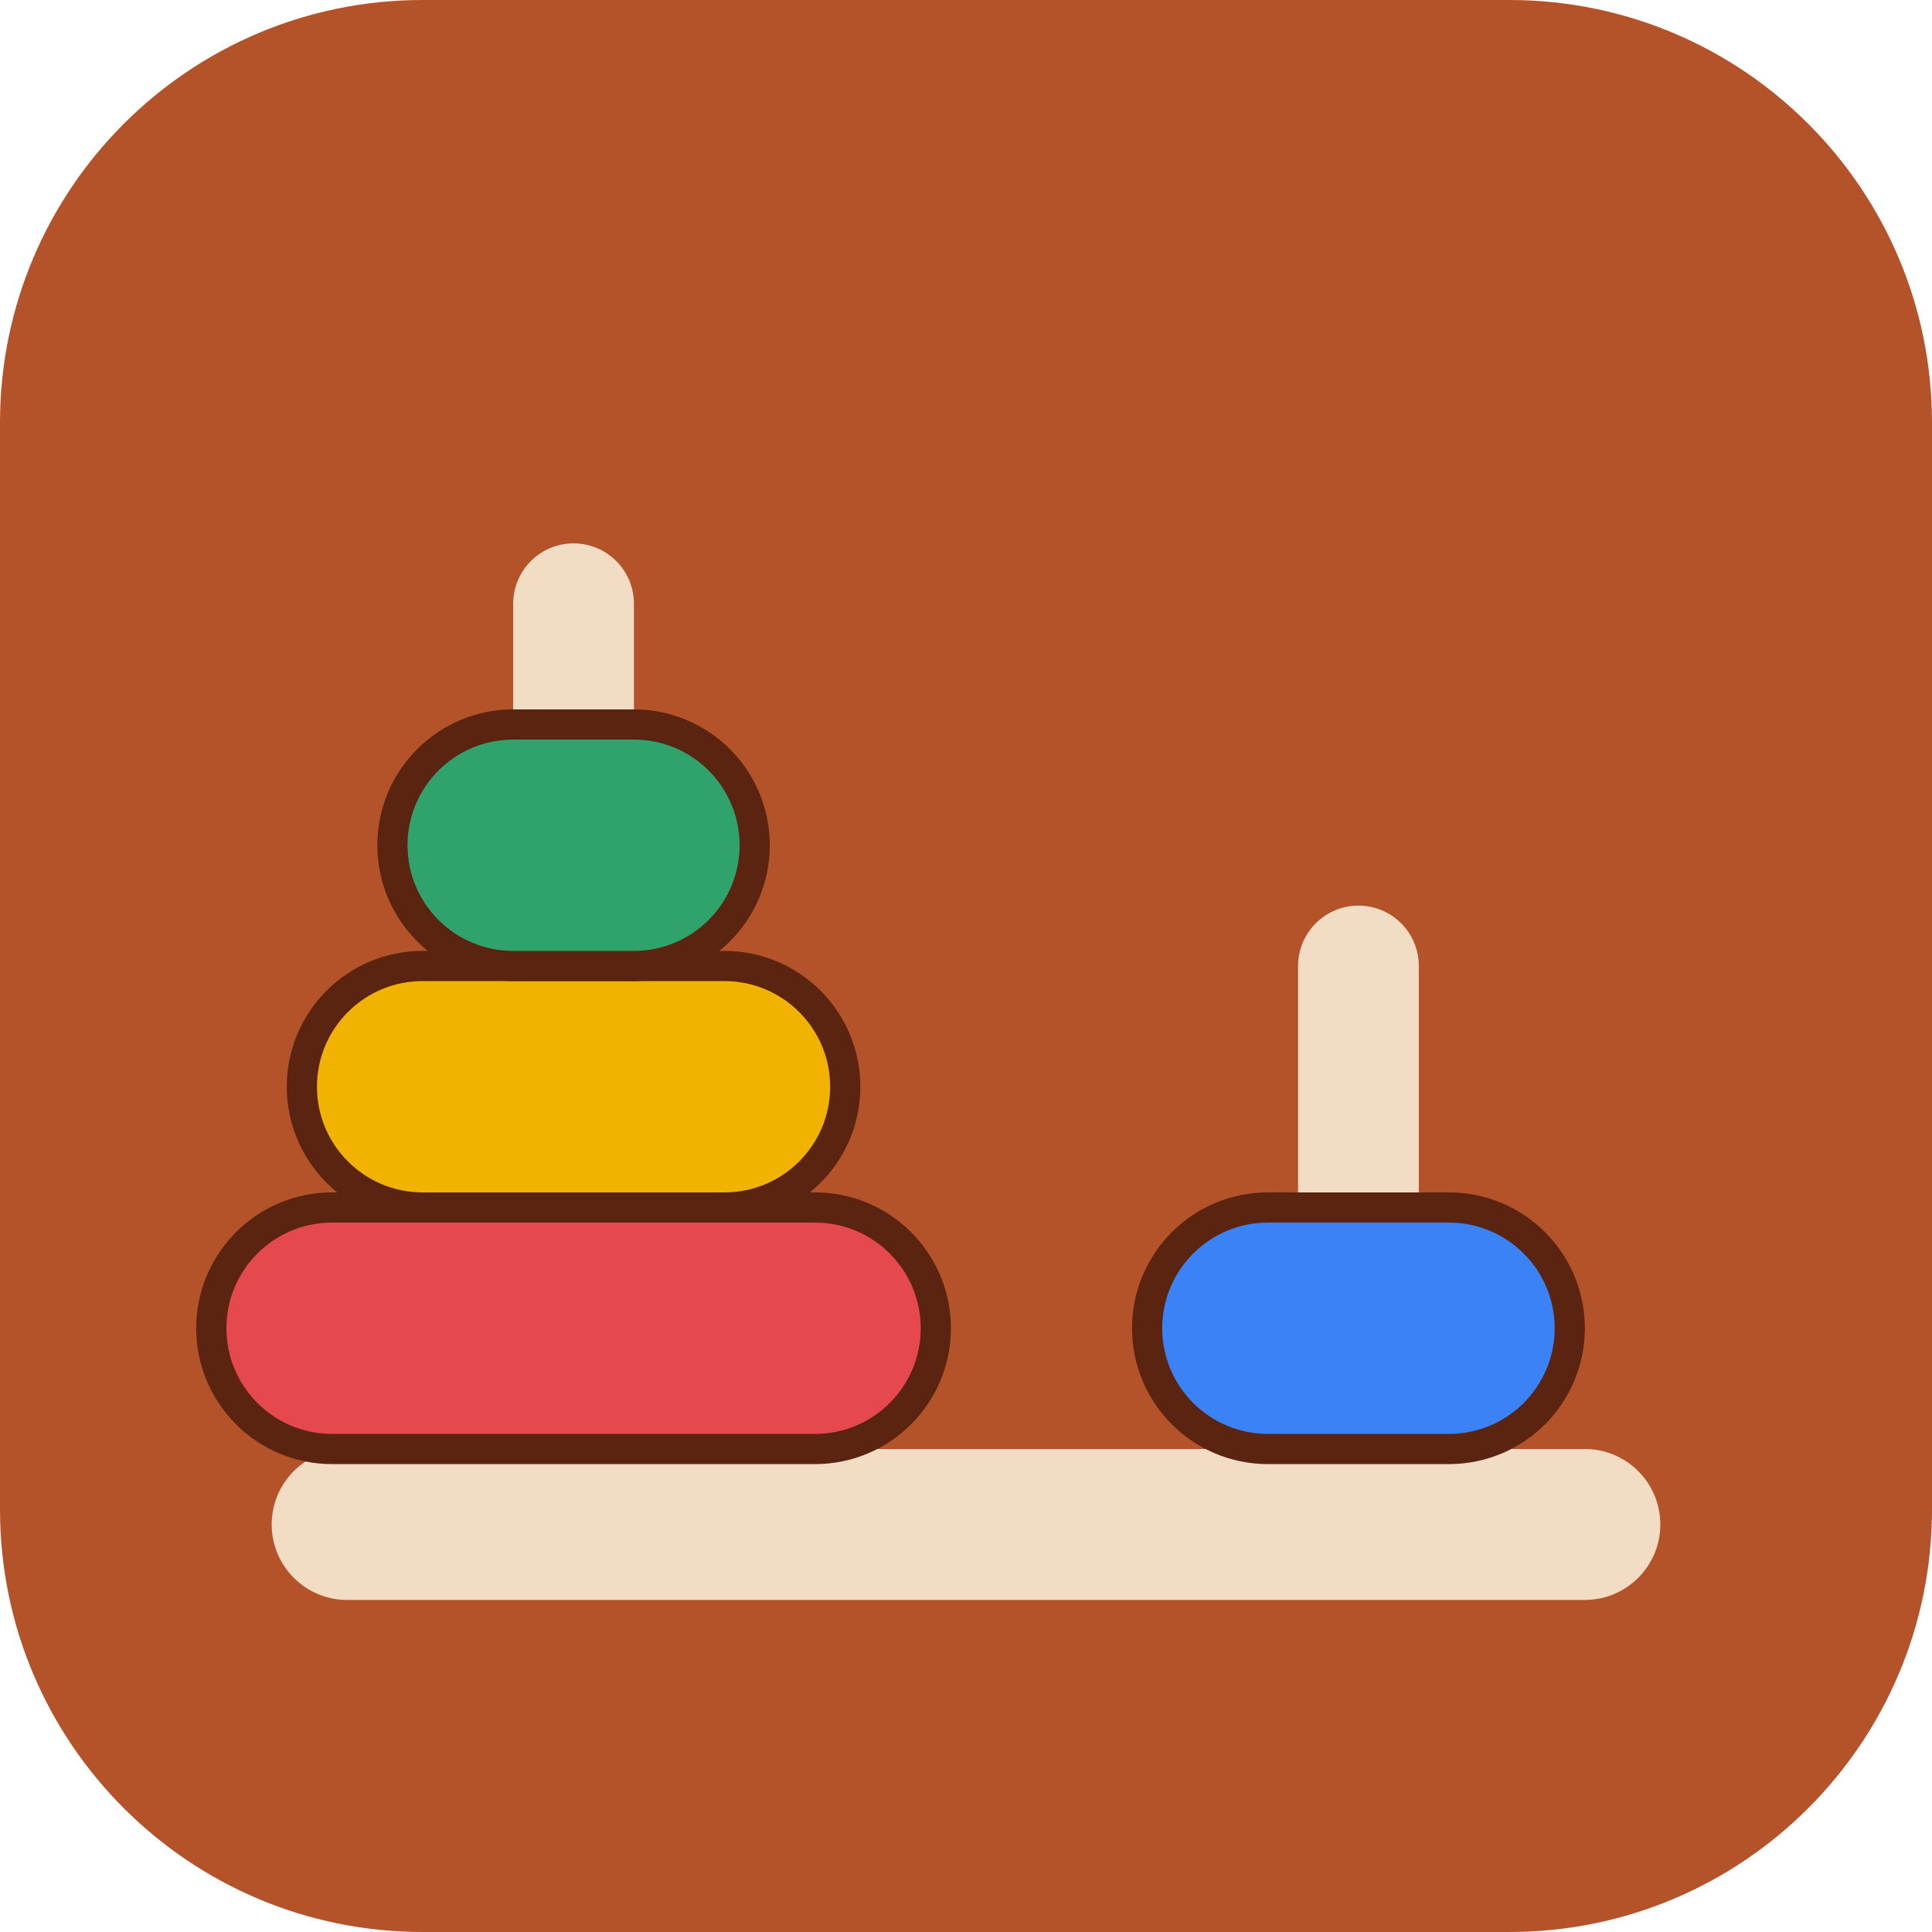
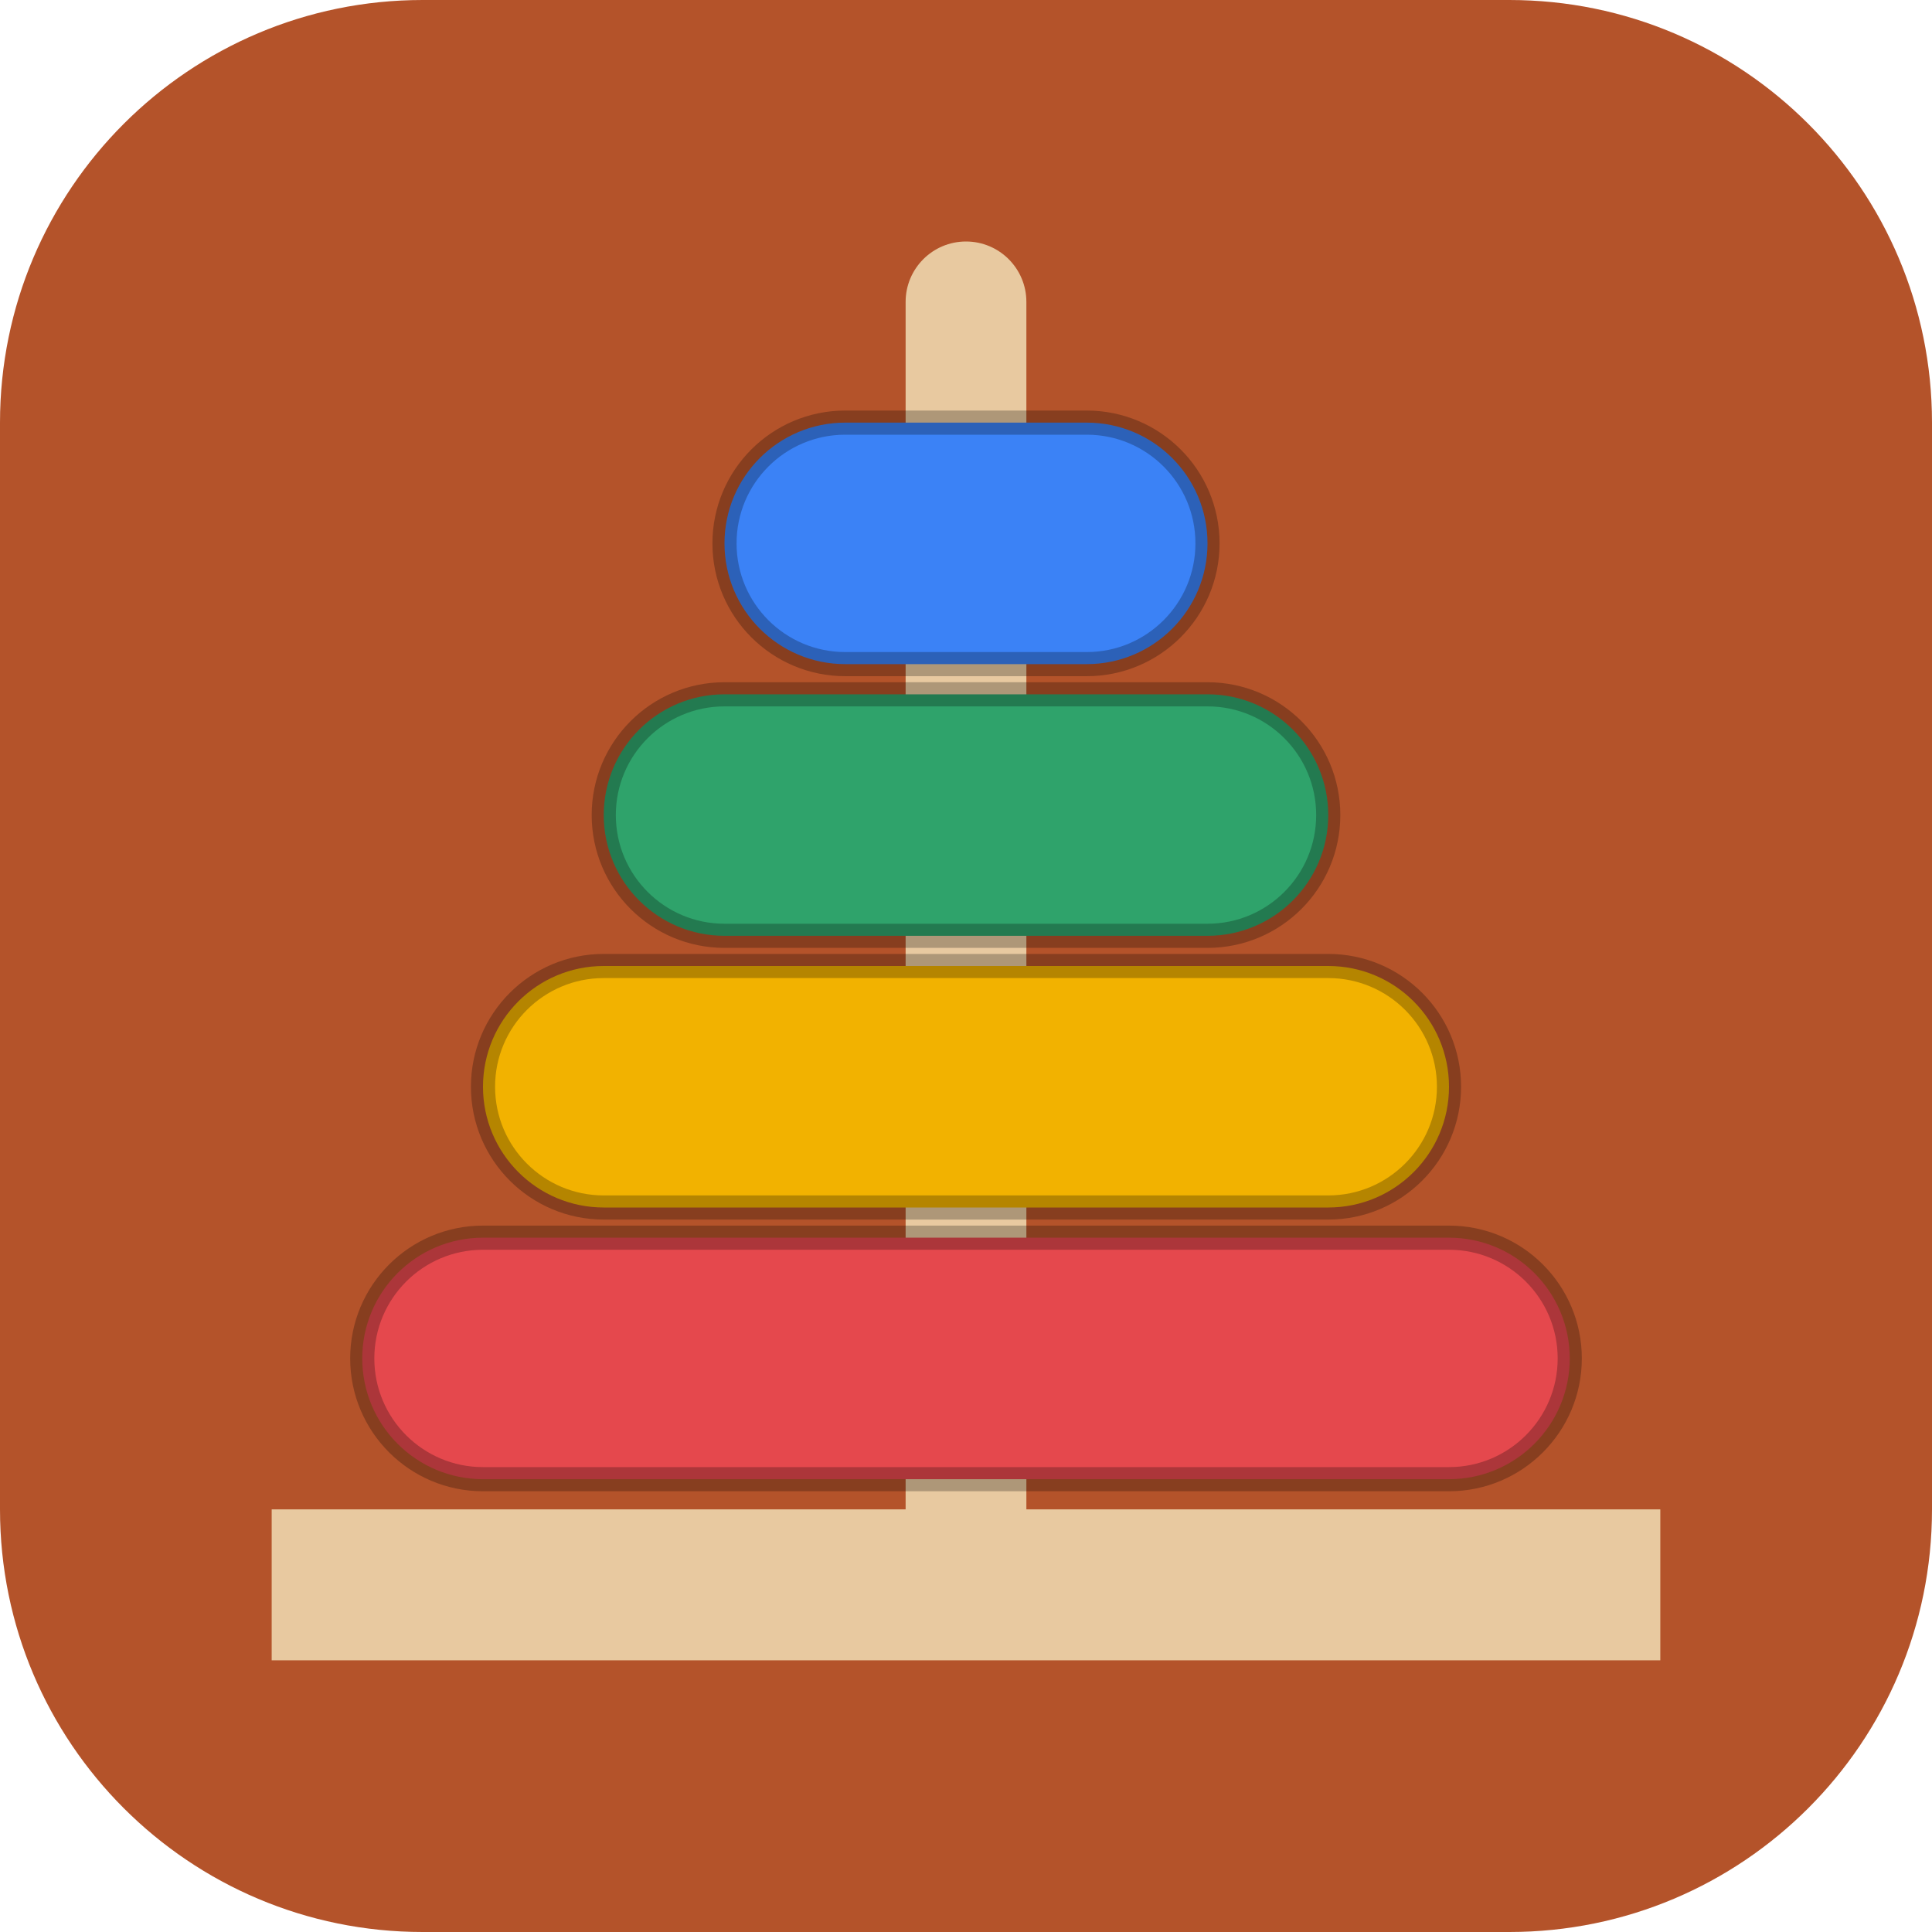
<svg xmlns="http://www.w3.org/2000/svg" viewBox="0 0 64 64">
  <rect width="64" height="64" rx="14" fill="#b4532a" />
-   <rect x="9" y="48" width="46" height="5" rx="2.5" fill="#f3dcc4" />
-   <rect x="17" y="18" width="4" height="31" rx="2" fill="#f3dcc4" />
-   <rect x="43" y="30" width="4" height="19" rx="2" fill="#f3dcc4" />
-   <rect x="7" y="40" width="24" height="8" rx="4" fill="#e5484d" stroke="#5a2410" stroke-width="1" />
-   <rect x="10" y="32" width="18" height="8" rx="4" fill="#f2b200" stroke="#5a2410" stroke-width="1" />
-   <rect x="13" y="24" width="12" height="8" rx="4" fill="#2fa36b" stroke="#5a2410" stroke-width="1" />
-   <rect x="38" y="40" width="14" height="8" rx="4" fill="#3b82f6" stroke="#5a2410" stroke-width="1" />
+   <rect x="30" y="8" width="4" height="44" rx="2" fill="#e8c9a0" />
+   <rect x="9" y="50" width="46" height="5" fill="#e8c9a0" />
+   <g stroke="rgb(0 0 0 / 0.25)" stroke-width="0.8">
+     <rect x="12" y="41" width="40" height="8" rx="4" fill="#e5484d" />
+     <rect x="16" y="32" width="32" height="8" rx="4" fill="#f2b200" />
+     <rect x="20" y="23" width="24" height="8" rx="4" fill="#2fa36b" />
+     <rect x="24" y="14" width="16" height="8" rx="4" fill="#3b82f6" />
+   </g>
</svg>
